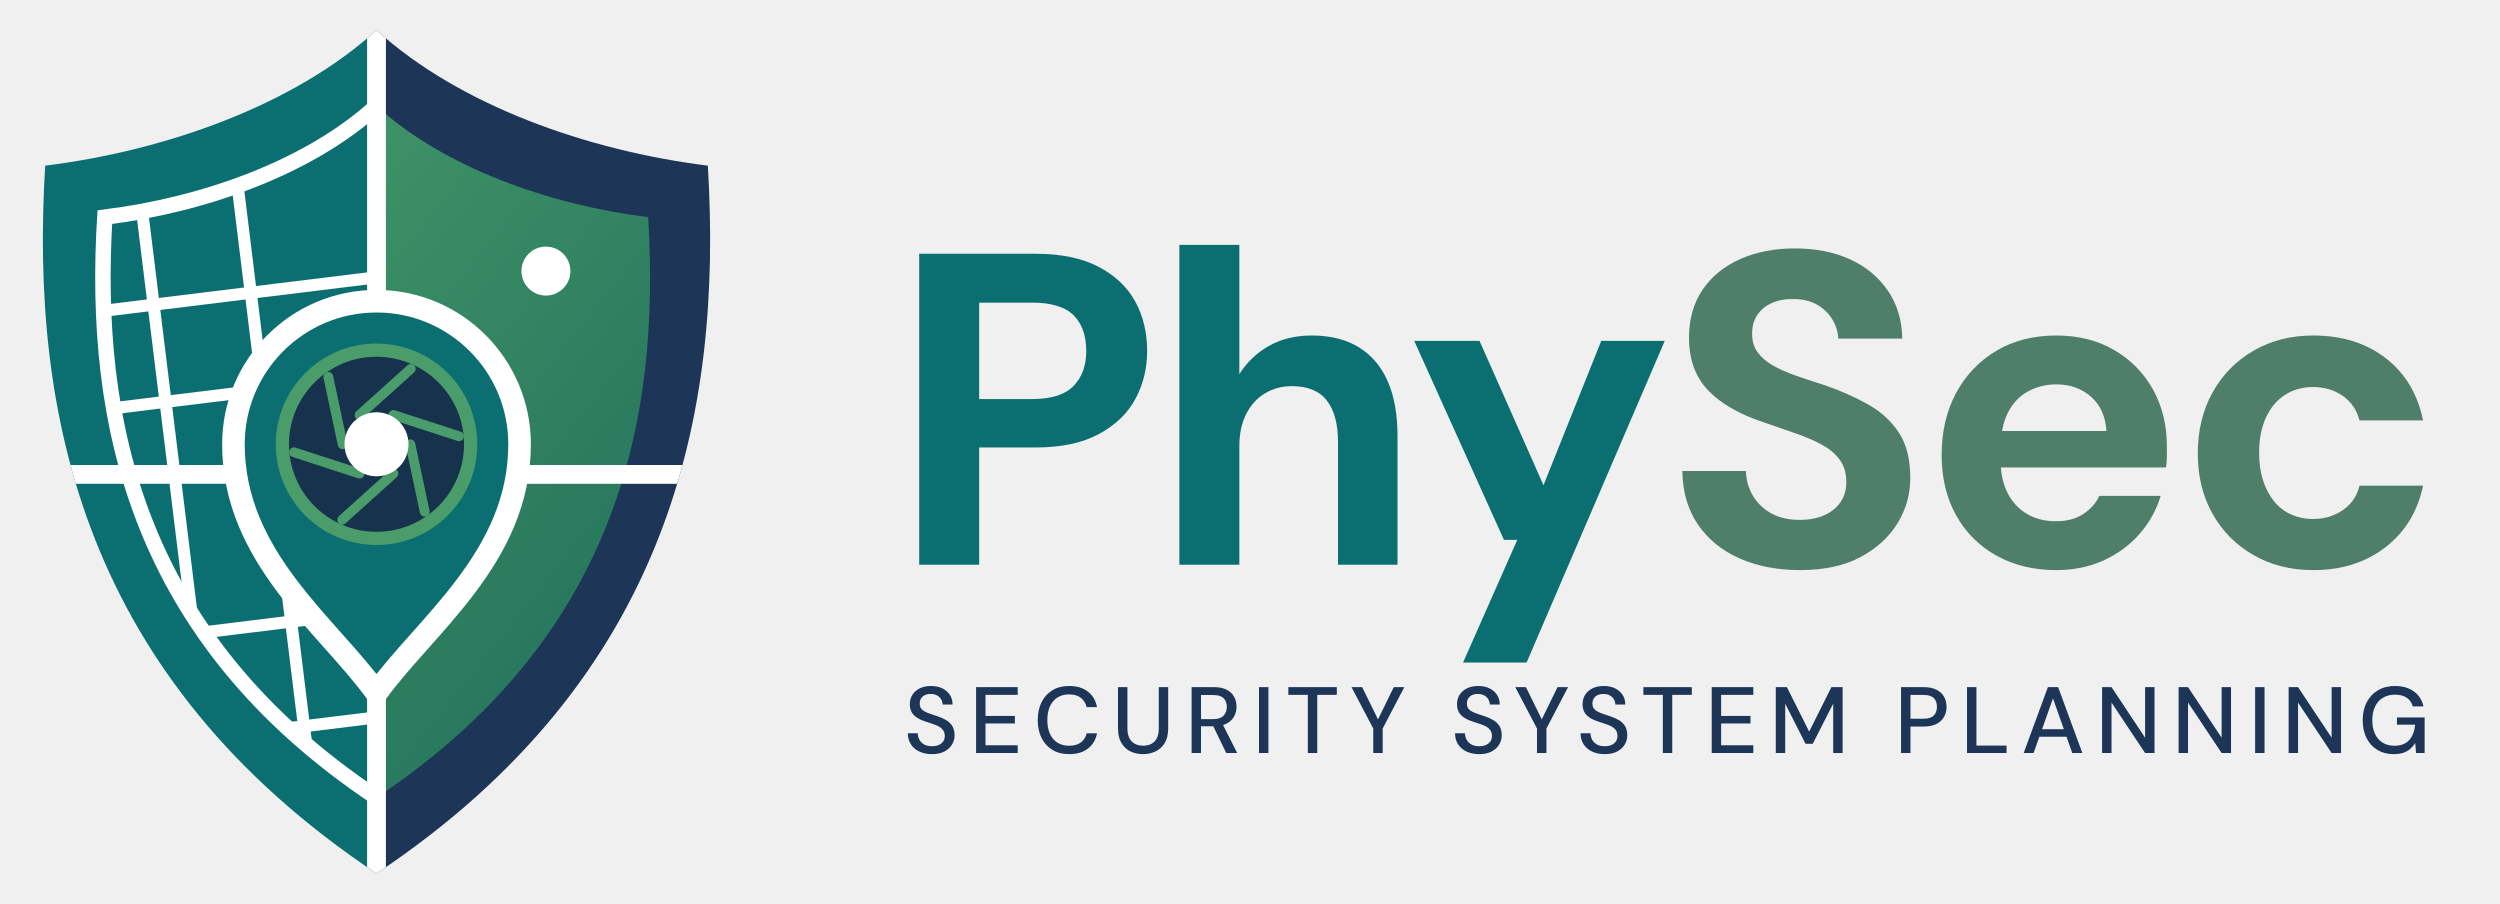
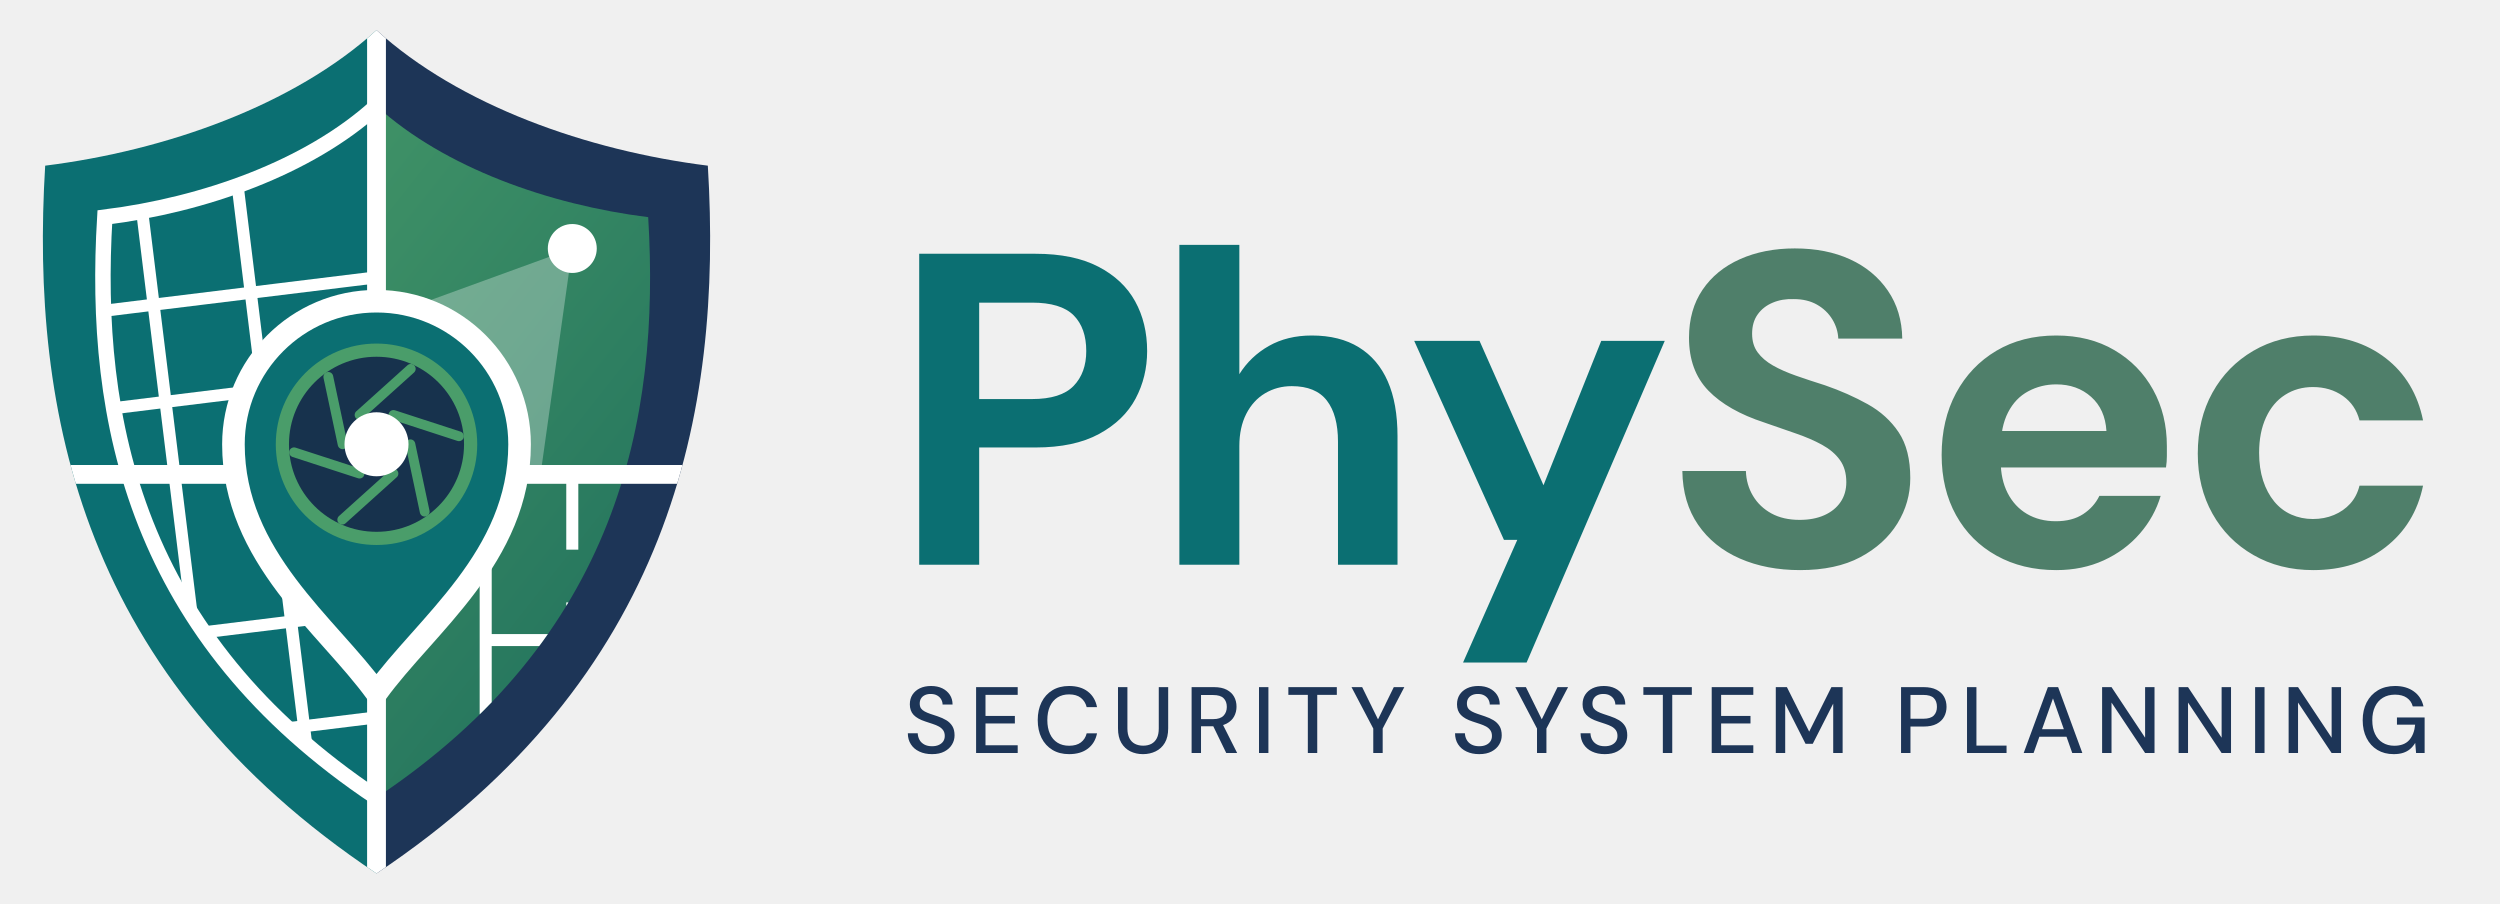
<svg xmlns="http://www.w3.org/2000/svg" viewBox="0 0 664 240" width="664" height="240" role="img" aria-label="PhySec">
  <defs>
    <linearGradient id="pg" x1="0" y1="0" x2="1" y2="1">
      <stop offset="0" stop-color="#4a9d6a" />
      <stop offset="1" stop-color="#1f6f5c" />
    </linearGradient>
    <clipPath id="ps">
      <path d="M100 8 C78 28 44 40 12 44 C8 110 22 180 100 232 C178 180 192 110 188 44 C156 40 122 28 100 8 Z" />
    </clipPath>
    <clipPath id="pi">
      <path d="M100 8 C78 28 44 40 12 44 C8 110 22 180 100 232 C178 180 192 110 188 44 C156 40 122 28 100 8 Z" transform="translate(100 120) scale(.82) translate(-100 -120)" />
    </clipPath>
    <clipPath id="pl">
      <rect x="0" y="0" width="100" height="240" />
    </clipPath>
    <clipPath id="pr">
      <rect x="100" y="0" width="100" height="240" />
+     </clipPath>
+     <clipPath id="pt">
+       <rect x="100" y="0" width="100" height="126" />
    </clipPath>
  </defs>
  <g clip-path="url(#ps)">
    <rect x="0" y="0" width="100" height="240" fill="#0b6f72" />
    <rect x="100" y="0" width="100" height="240" fill="#1d3557" />
  </g>
  <g clip-path="url(#pr)">
    <path d="M100 8 C78 28 44 40 12 44 C8 110 22 180 100 232 C178 180 192 110 188 44 C156 40 122 28 100 8 Z" transform="translate(100 120) scale(.82) translate(-100 -120)" fill="url(#pg)" />
  </g>
  <g clip-path="url(#pl)">
    <g clip-path="url(#pi)">
      <g fill="none" stroke="#fff" stroke-width="3.2" transform="rotate(-7 100 120)">
        <path d="M46 0 V240 M72 0 V240 M0 74 H110 M0 100 H110 M0 162 H110 M0 190 H110" />
      </g>
    </g>
    <path d="M100 8 C78 28 44 40 12 44 C8 110 22 180 100 232 C178 180 192 110 188 44 C156 40 122 28 100 8 Z" transform="translate(100 120) scale(.82) translate(-100 -120)" fill="none" stroke="#fff" stroke-width="5" />
  </g>
  <g clip-path="url(#ps)" stroke="#fff" stroke-width="5">
    <path d="M100 0 V240 M0 126 H200" />
  </g>
-   <circle cx="145" cy="72" r="6.5" fill="#fff" />
+   <g clip-path="url(#pr)">
+     <g clip-path="url(#pi)">
+       <path d="M152 66 L141.14 143.24 A78 78 0 0 1 78.7 92.68 Z" fill="#fff" opacity=".3" clip-path="url(#pt)" />
+       <g fill="none" stroke="#fff" stroke-width="3.2">
+         <path d="M129 126 V240 M129 170 H200 M152 126 V146 M152 160 V170" />
+       </g>
+     </g>
+   </g>
+   <circle cx="152" cy="66" r="6.5" fill="#fff" />
  <path d="M100 184 C87 166 62 148 62 118 A38 38 0 0 1 138 118 C138 148 113 166 100 184 Z" fill="#0b6f72" stroke="#fff" stroke-width="6" stroke-linejoin="round" />
  <circle cx="100" cy="118" r="25" fill="#17324d" stroke="#4a9d6a" stroke-width="3.5" />
  <g stroke="#4a9d6a" stroke-width="2.6" stroke-linecap="round">
    <path d="M109 118 L112.8 135.9" />
    <path d="M104.5 125.79 L90.9 138.03" />
    <path d="M95.5 125.79 L78.1 120.13" />
    <path d="M91 118 L87.2 100.1" />
    <path d="M95.5 110.21 L109.1 97.97" />
    <path d="M104.5 110.21 L121.9 115.87" />
  </g>
  <circle cx="100" cy="118" r="8.5" fill="#fff" />
  <path d="M244.14 150V67.4H275.06Q285.09 67.4 291.7 70.82Q298.3 74.24 301.49 80.03Q304.68 85.81 304.68 93.24Q304.68 100.09 301.61 105.87Q298.54 111.65 291.93 115.25Q285.32 118.85 275.06 118.85H260.07V150ZM260.07 105.99H274.11Q281.78 105.99 285.15 102.5Q288.51 99.02 288.51 93.24Q288.51 87.11 285.15 83.74Q281.78 80.38 274.11 80.38H260.07Z M313.24 150V65.04H329.17V99.38Q332.12 94.66 337.02 91.88Q341.91 89.11 348.4 89.11Q355.84 89.11 360.91 92.24Q365.99 95.37 368.58 101.27Q371.18 107.17 371.18 115.9V150H355.37V117.31Q355.37 110.23 352.42 106.4Q349.47 102.56 343.09 102.56Q339.2 102.56 336.01 104.45Q332.83 106.34 331 109.94Q329.17 113.54 329.17 118.49V150Z M388.59 175.96 402.99 143.39H399.45L375.61 90.53H392.96L409.95 128.88L425.29 90.53H442.16L405.47 175.96Z" fill="#0b6f72" />
  <path d="M478.1 151.42Q469.14 151.42 462.12 148.35Q455.09 145.28 451.02 139.38Q446.95 133.48 446.83 125.1H463.71Q463.83 128.76 465.6 131.71Q467.37 134.66 470.49 136.37Q473.62 138.08 477.99 138.08Q481.76 138.08 484.53 136.84Q487.31 135.6 488.84 133.36Q490.38 131.12 490.38 128.05Q490.38 124.51 488.66 122.15Q486.95 119.79 483.94 118.14Q480.94 116.49 476.98 115.13Q473.03 113.77 468.66 112.24Q458.87 109.05 453.74 103.74Q448.6 98.43 448.6 89.7Q448.6 82.27 452.2 76.96Q455.8 71.65 462.17 68.82Q468.55 65.98 476.69 65.98Q485.07 65.98 491.38 68.88Q497.69 71.77 501.41 77.19Q505.13 82.62 505.24 89.94H488.25Q488.13 87.22 486.66 84.81Q485.18 82.39 482.59 80.91Q479.99 79.44 476.45 79.44Q473.38 79.32 470.85 80.38Q468.31 81.44 466.84 83.51Q465.36 85.57 465.36 88.64Q465.36 91.59 466.84 93.6Q468.31 95.6 470.91 97.08Q473.5 98.55 477.04 99.79Q480.58 101.03 484.71 102.33Q490.85 104.45 496.04 107.34Q501.23 110.23 504.3 114.84Q507.37 119.44 507.37 126.99Q507.37 133.48 503.95 139.03Q500.52 144.57 494.09 147.99Q487.66 151.42 478.1 151.42Z M546.14 151.42Q537.17 151.42 530.27 147.58Q523.37 143.75 519.53 136.84Q515.7 129.94 515.7 120.85Q515.7 111.53 519.53 104.39Q523.37 97.25 530.21 93.18Q537.05 89.11 546.14 89.11Q554.99 89.11 561.6 93.01Q568.21 96.9 571.86 103.51Q575.52 110.12 575.52 118.49Q575.52 119.67 575.52 121.15Q575.52 122.62 575.29 124.16H527.02V114.48H559.47Q559.12 108.7 555.4 105.4Q551.69 102.09 546.14 102.09Q542.13 102.09 538.71 103.92Q535.28 105.75 533.34 109.53Q531.39 113.3 531.39 119.08V122.51Q531.39 127.34 533.22 130.94Q535.05 134.54 538.35 136.49Q541.66 138.44 546.02 138.44Q550.39 138.44 553.28 136.55Q556.17 134.66 557.59 131.71H573.87Q572.22 137.26 568.32 141.74Q564.43 146.22 558.77 148.82Q553.1 151.42 546.14 151.42Z M614.41 151.42Q605.44 151.42 598.48 147.4Q591.52 143.39 587.63 136.43Q583.73 129.47 583.73 120.5Q583.73 111.3 587.63 104.28Q591.52 97.25 598.48 93.18Q605.44 89.11 614.41 89.11Q625.86 89.11 633.65 95.13Q641.43 101.15 643.56 111.65H626.68Q625.62 107.52 622.26 105.16Q618.9 102.8 614.29 102.8Q610.16 102.8 606.92 104.87Q603.67 106.93 601.85 110.88Q600.02 114.84 600.02 120.26Q600.02 124.39 601.08 127.64Q602.14 130.88 604.03 133.19Q605.92 135.49 608.57 136.67Q611.23 137.85 614.29 137.85Q617.36 137.85 619.9 136.78Q622.44 135.72 624.21 133.78Q625.98 131.83 626.68 129H643.56Q641.43 139.26 633.59 145.34Q625.74 151.42 614.41 151.42Z" fill="#4f7f6a" />
  <path d="M247.55 200.3Q245.62 200.3 244.18 199.61Q242.72 198.93 241.93 197.68Q241.12 196.43 241.12 194.75H243.75Q243.78 195.7 244.21 196.49Q244.65 197.28 245.49 197.74Q246.32 198.2 247.55 198.2Q248.6 198.2 249.36 197.85Q250.12 197.5 250.53 196.89Q250.93 196.28 250.93 195.47Q250.93 194.55 250.5 193.95Q250.07 193.35 249.36 192.96Q248.65 192.57 247.71 192.27Q246.78 191.97 245.75 191.62Q243.68 190.95 242.66 189.88Q241.65 188.8 241.65 187.07Q241.65 185.6 242.35 184.51Q243.05 183.43 244.31 182.81Q245.57 182.2 247.3 182.2Q249 182.2 250.28 182.82Q251.55 183.45 252.28 184.55Q253 185.65 253 187.12H250.35Q250.35 186.45 250 185.8Q249.65 185.15 248.95 184.74Q248.25 184.32 247.22 184.32Q246.38 184.3 245.7 184.6Q245.03 184.9 244.65 185.48Q244.28 186.05 244.28 186.85Q244.28 187.65 244.61 188.14Q244.95 188.62 245.6 188.97Q246.25 189.32 247.11 189.61Q247.97 189.9 249.03 190.25Q250.32 190.68 251.34 191.29Q252.35 191.9 252.94 192.86Q253.53 193.82 253.53 195.32Q253.53 196.62 252.85 197.75Q252.18 198.88 250.85 199.59Q249.53 200.3 247.55 200.3Z M259.25 200V182.5H270.3V184.55H261.75V190.15H269.55V192.15H261.75V197.95H270.3V200Z M283.95 200.3Q281.37 200.3 279.51 199.16Q277.65 198.03 276.63 195.99Q275.62 193.95 275.62 191.25Q275.62 188.57 276.63 186.52Q277.65 184.47 279.51 183.34Q281.37 182.2 283.95 182.2Q287.02 182.2 288.93 183.68Q290.85 185.15 291.37 187.82H288.62Q288.25 186.28 287.08 185.35Q285.92 184.43 283.95 184.43Q282.17 184.43 280.87 185.25Q279.57 186.07 278.87 187.6Q278.17 189.12 278.17 191.25Q278.17 193.38 278.87 194.91Q279.57 196.45 280.87 197.26Q282.17 198.07 283.95 198.07Q285.92 198.07 287.08 197.19Q288.25 196.3 288.62 194.78H291.37Q290.85 197.38 288.93 198.84Q287.02 200.3 283.95 200.3Z M303.57 200.3Q301.72 200.3 300.22 199.56Q298.72 198.82 297.83 197.31Q296.94 195.8 296.94 193.45V182.5H299.44V193.47Q299.44 195.05 299.97 196.06Q300.49 197.07 301.43 197.56Q302.37 198.05 303.62 198.05Q304.89 198.05 305.82 197.56Q306.74 197.07 307.26 196.06Q307.77 195.05 307.77 193.47V182.5H310.27V193.45Q310.27 195.8 309.37 197.31Q308.47 198.82 306.94 199.56Q305.42 200.3 303.57 200.3Z M316.49 200V182.5H322.42Q324.49 182.5 325.82 183.2Q327.14 183.9 327.78 185.06Q328.42 186.22 328.42 187.7Q328.42 189.1 327.78 190.29Q327.14 191.47 325.79 192.19Q324.44 192.9 322.34 192.9H318.99V200ZM325.69 200 321.92 192.22H324.67L328.59 200ZM318.99 191H322.24Q324.09 191 324.97 190.09Q325.84 189.18 325.84 187.75Q325.84 186.3 324.99 185.45Q324.14 184.6 322.24 184.6H318.99Z M334.39 200V182.5H336.89V200Z M347.36 200V184.55H342.19V182.5H355.06V184.55H349.86V200Z M364.74 200V193.5L358.96 182.5H361.79L366.31 191.7H365.69L370.19 182.5H372.99L367.24 193.5V200Z  M392.88 200.3Q390.96 200.3 389.51 199.61Q388.06 198.93 387.26 197.68Q386.46 196.43 386.46 194.75H389.08Q389.11 195.7 389.55 196.49Q389.98 197.28 390.82 197.74Q391.66 198.2 392.88 198.2Q393.93 198.2 394.7 197.85Q395.46 197.5 395.86 196.89Q396.26 196.28 396.26 195.47Q396.26 194.55 395.83 193.95Q395.41 193.35 394.7 192.96Q393.98 192.57 393.05 192.27Q392.11 191.97 391.08 191.62Q389.01 190.95 388 189.88Q386.98 188.8 386.98 187.07Q386.98 185.6 387.68 184.51Q388.38 183.43 389.65 182.81Q390.91 182.2 392.63 182.2Q394.33 182.2 395.61 182.82Q396.88 183.45 397.61 184.55Q398.33 185.65 398.33 187.12H395.68Q395.68 186.45 395.33 185.8Q394.98 185.15 394.28 184.74Q393.58 184.32 392.56 184.32Q391.71 184.3 391.03 184.6Q390.36 184.9 389.98 185.48Q389.61 186.05 389.61 186.85Q389.61 187.65 389.95 188.14Q390.28 188.62 390.93 188.97Q391.58 189.32 392.45 189.61Q393.31 189.9 394.36 190.25Q395.66 190.68 396.67 191.29Q397.68 191.9 398.27 192.86Q398.86 193.82 398.86 195.32Q398.86 196.62 398.18 197.75Q397.51 198.88 396.18 199.59Q394.86 200.3 392.88 200.3Z M408.23 200V193.5L402.46 182.5H405.28L409.81 191.7H409.18L413.68 182.5H416.48L410.73 193.5V200Z M426.23 200.3Q424.3 200.3 422.85 199.61Q421.4 198.93 420.6 197.68Q419.8 196.43 419.8 194.75H422.43Q422.45 195.7 422.89 196.49Q423.33 197.28 424.17 197.74Q425 198.2 426.23 198.2Q427.28 198.2 428.04 197.85Q428.8 197.5 429.2 196.89Q429.6 196.28 429.6 195.47Q429.6 194.55 429.18 193.95Q428.75 193.35 428.04 192.96Q427.33 192.57 426.39 192.27Q425.45 191.97 424.43 191.62Q422.35 190.95 421.34 189.88Q420.33 188.8 420.33 187.07Q420.33 185.6 421.03 184.51Q421.73 183.43 422.99 182.81Q424.25 182.2 425.98 182.2Q427.68 182.2 428.95 182.82Q430.23 183.45 430.95 184.55Q431.68 185.65 431.68 187.12H429.03Q429.03 186.45 428.68 185.8Q428.33 185.15 427.63 184.74Q426.93 184.32 425.9 184.32Q425.05 184.3 424.38 184.6Q423.7 184.9 423.33 185.48Q422.95 186.05 422.95 186.85Q422.95 187.65 423.29 188.14Q423.63 188.62 424.28 188.97Q424.93 189.32 425.79 189.61Q426.65 189.9 427.7 190.25Q429 190.68 430.02 191.29Q431.03 191.9 431.62 192.86Q432.2 193.82 432.2 195.32Q432.2 196.62 431.53 197.75Q430.85 198.88 429.53 199.59Q428.2 200.3 426.23 200.3Z M441.65 200V184.55H436.48V182.5H449.35V184.55H444.15V200Z M454.63 200V182.5H465.68V184.55H457.13V190.15H464.93V192.15H457.13V197.95H465.68V200Z M471.65 200V182.5H474.6L480.52 194.32L486.42 182.5H489.4V200H486.9V186.88L481.47 197.55H479.55L474.15 186.9V200Z  M504.92 200V182.5H510.9Q513 182.5 514.35 183.2Q515.7 183.9 516.35 185.07Q517 186.25 517 187.75Q517 189.18 516.36 190.36Q515.72 191.55 514.37 192.26Q513.02 192.97 510.9 192.97H507.42V200ZM507.42 190.9H510.8Q512.77 190.9 513.61 190.04Q514.45 189.18 514.45 187.75Q514.45 186.22 513.61 185.4Q512.77 184.57 510.8 184.57H507.42Z M522.44 200V182.5H524.94V198.03H532.94V200Z M537.49 200 543.92 182.5H546.64L553.07 200H550.39L545.27 185.5L540.12 200ZM540.39 195.68 541.09 193.68H549.32L550.02 195.68Z M558.32 200V182.5H560.82L569.74 195.93V182.5H572.24V200H569.74L560.82 186.6V200Z M578.64 200V182.5H581.14L590.06 195.93V182.5H592.56V200H590.06L581.14 186.6V200Z M598.96 200V182.5H601.46V200Z M607.86 200V182.5H610.36L619.28 195.93V182.5H621.78V200H619.28L610.36 186.6V200Z M635.76 200.3Q633.28 200.3 631.43 199.18Q629.58 198.05 628.56 196.03Q627.53 194 627.53 191.3Q627.53 188.62 628.57 186.57Q629.61 184.53 631.55 183.36Q633.48 182.2 636.13 182.2Q639.11 182.2 641.11 183.64Q643.11 185.07 643.68 187.62H640.83Q640.46 186.18 639.26 185.34Q638.06 184.5 636.11 184.5Q634.26 184.5 632.9 185.32Q631.53 186.15 630.81 187.68Q630.08 189.2 630.08 191.3Q630.08 193.43 630.81 194.95Q631.53 196.47 632.86 197.27Q634.18 198.07 635.91 198.07Q638.56 198.07 639.9 196.55Q641.23 195.03 641.46 192.47H636.63V190.55H643.98V200H641.71L641.48 197.32Q640.88 198.3 640.1 198.96Q639.31 199.62 638.26 199.96Q637.21 200.3 635.76 200.3Z" fill="#1d3557" />
</svg>
